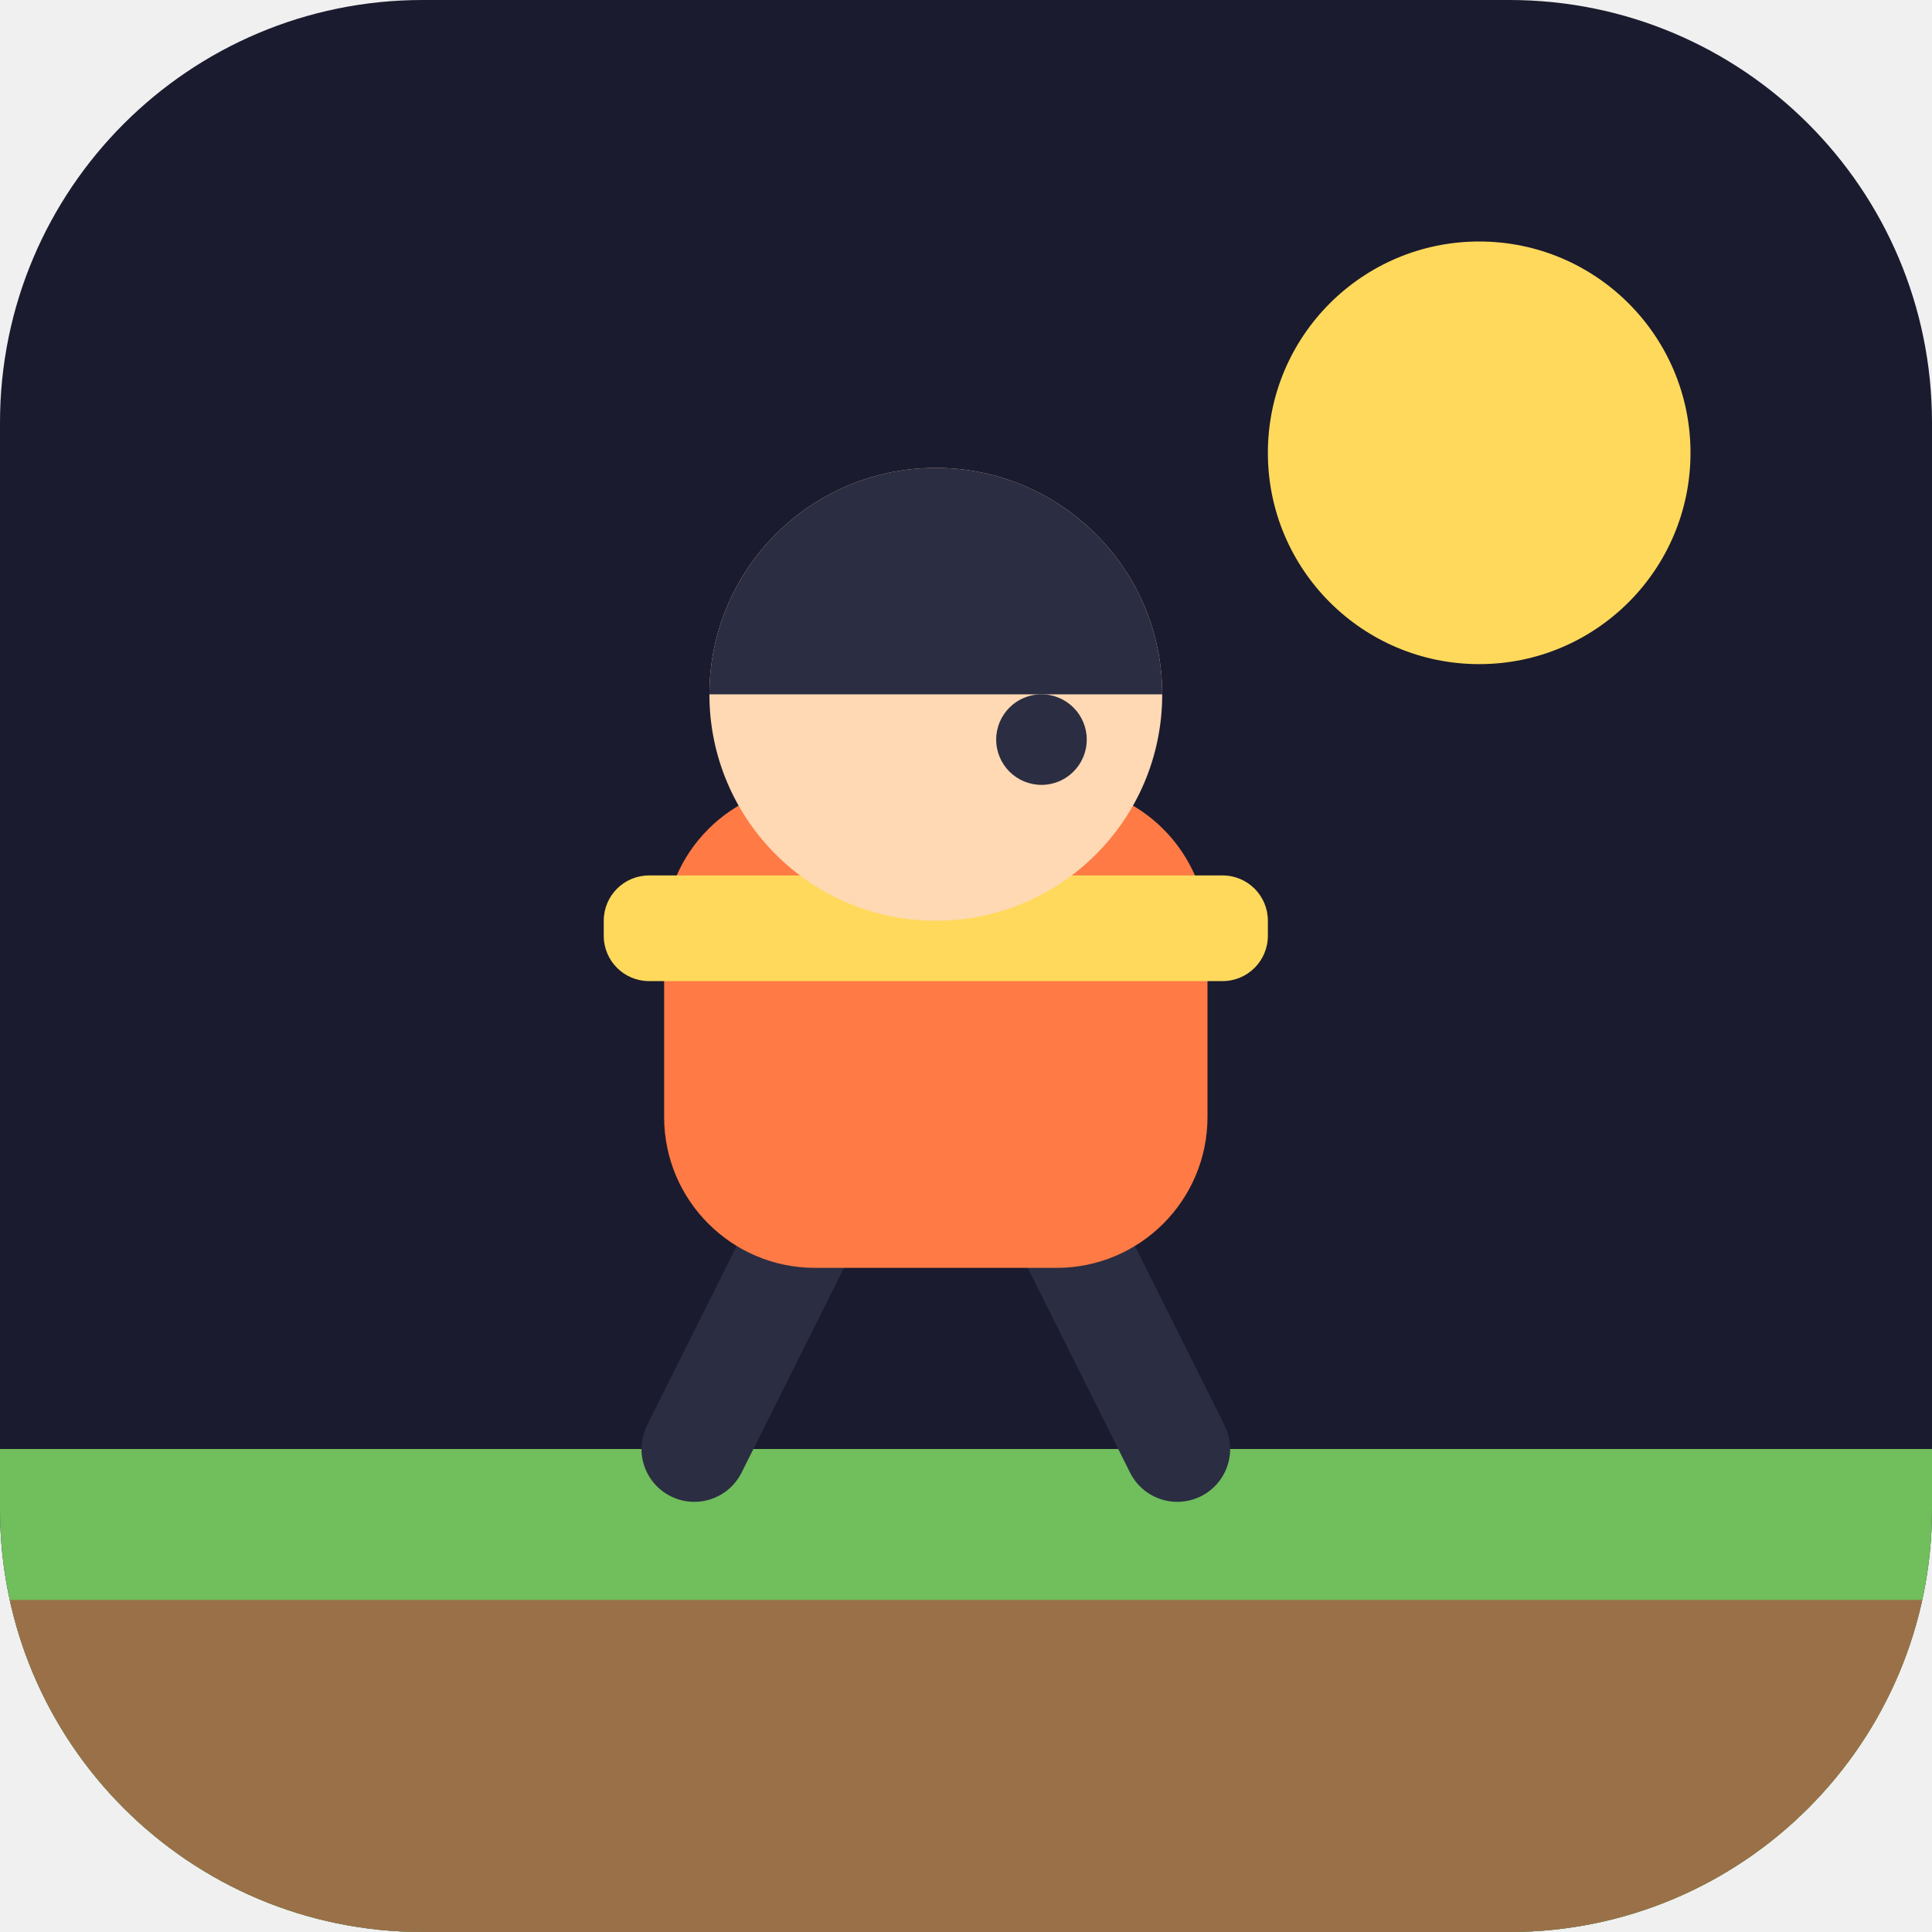
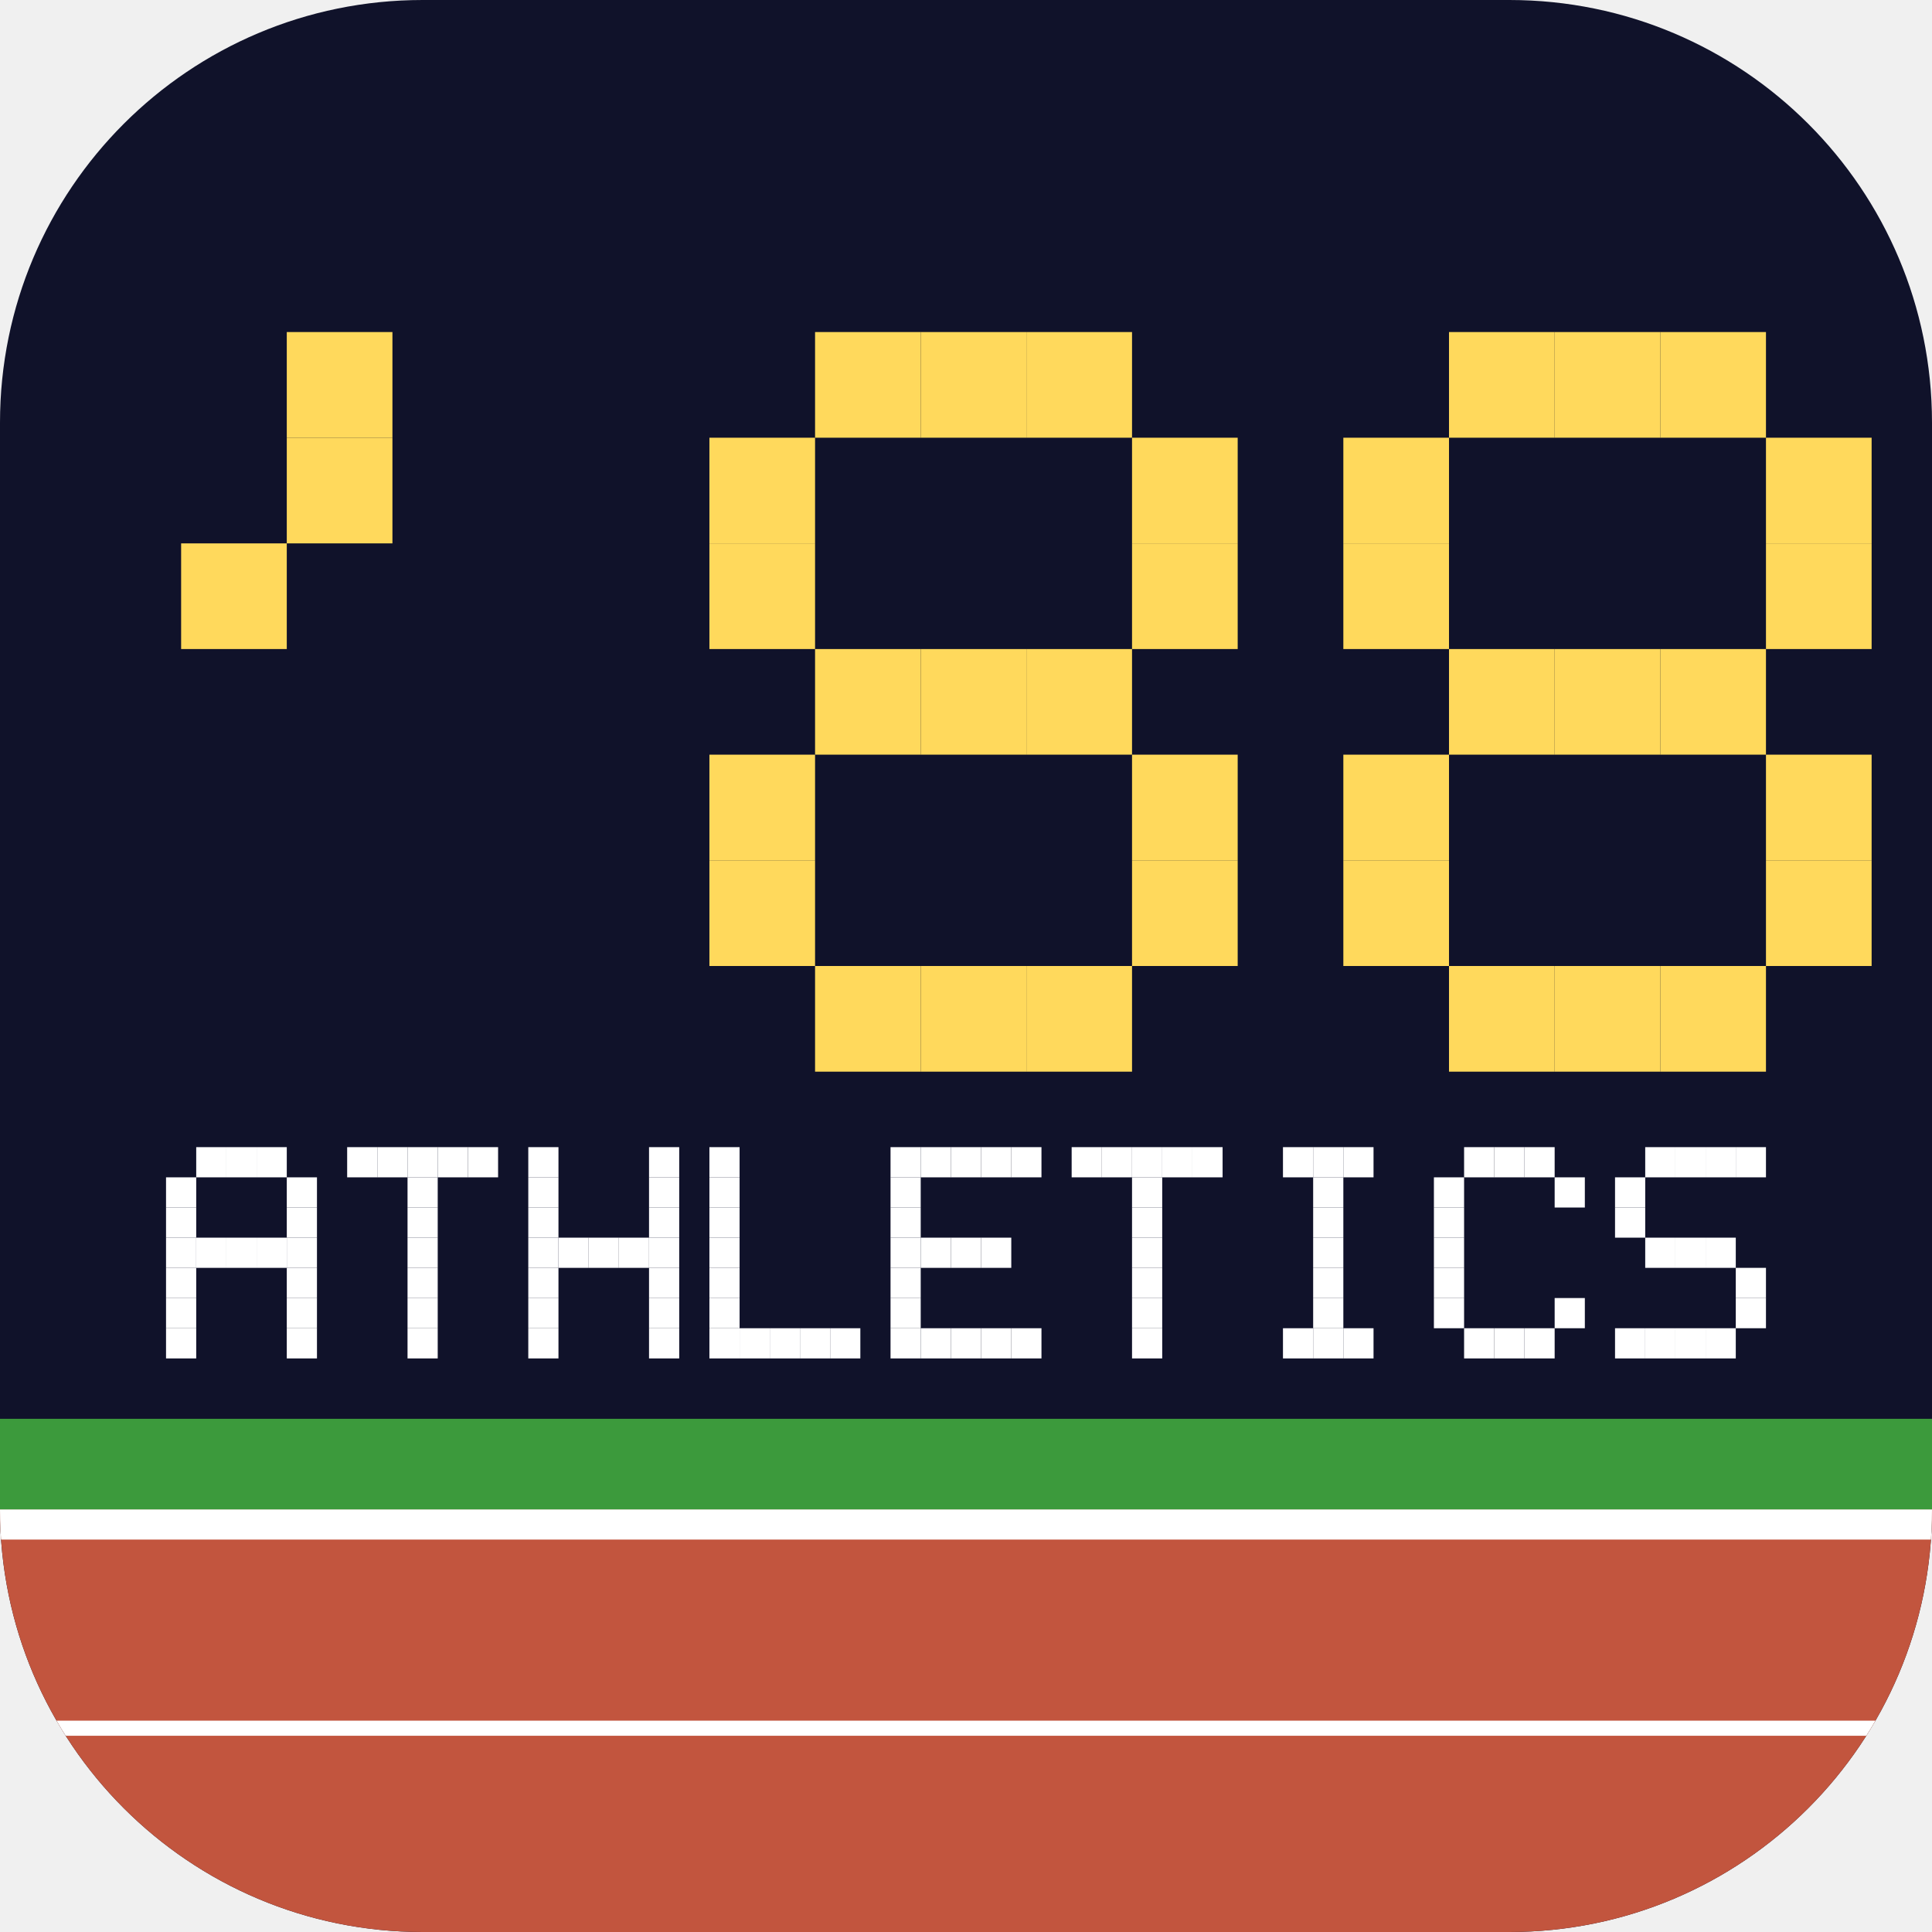
<svg xmlns="http://www.w3.org/2000/svg" viewBox="0 0 128 128">
  <defs>
    <clipPath id="r">
      <rect width="128" height="128" rx="28" />
    </clipPath>
  </defs>
+   <rect width="128" height="128" rx="28" fill="#10122a" />
  <g clip-path="url(#r)">
-     <rect width="128" height="128" fill="#1a1b2e" />
-     <rect x="0" y="96" width="128" height="32" fill="#70be5c" />
-     <rect x="0" y="106" width="128" height="22" fill="#9a7048" />
-     <circle cx="98" cy="30" r="14" fill="#ffd95c" />
-     <g transform="translate(40 34)">
-       <path d="M14 46 L6 62 M30 46 L38 62" stroke="#2b2d42" stroke-width="7" stroke-linecap="round" />
-       <rect x="4" y="18" width="36" height="32" rx="10" fill="#ff7a45" />
-       <rect x="0" y="24" width="44" height="7" rx="3" fill="#ffd95c" />
-       <circle cx="22" cy="12" r="15" fill="#ffd9b3" />
-       <path d="M7 12 A15 15 0 0 1 37 12 Z" fill="#2b2d42" />
-       <circle cx="29" cy="15" r="3" fill="#2b2d42" />
-     </g>
+     <rect x="0" y="100" width="128" height="28" fill="#c2553e" />
+     <rect x="0" y="100" width="128" height="2" fill="#ffffff" />
+     <rect x="0" y="114" width="128" height="1" fill="#ffffff" />
+     <rect x="0" y="94" width="128" height="6" fill="#3c9a3c" />
+     <rect x="19" y="22" width="7" height="7" fill="#ffd95c" />
+     <rect x="19" y="29" width="7" height="7" fill="#ffd95c" />
+     <rect x="12" y="36" width="7" height="7" fill="#ffd95c" />
+     <rect x="54" y="22" width="7" height="7" fill="#ffd95c" />
+     <rect x="61" y="22" width="7" height="7" fill="#ffd95c" />
+     <rect x="68" y="22" width="7" height="7" fill="#ffd95c" />
+     <rect x="47" y="29" width="7" height="7" fill="#ffd95c" />
+     <rect x="75" y="29" width="7" height="7" fill="#ffd95c" />
+     <rect x="47" y="36" width="7" height="7" fill="#ffd95c" />
+     <rect x="75" y="36" width="7" height="7" fill="#ffd95c" />
+     <rect x="54" y="43" width="7" height="7" fill="#ffd95c" />
+     <rect x="61" y="43" width="7" height="7" fill="#ffd95c" />
+     <rect x="68" y="43" width="7" height="7" fill="#ffd95c" />
+     <rect x="47" y="50" width="7" height="7" fill="#ffd95c" />
+     <rect x="75" y="50" width="7" height="7" fill="#ffd95c" />
+     <rect x="47" y="57" width="7" height="7" fill="#ffd95c" />
+     <rect x="75" y="57" width="7" height="7" fill="#ffd95c" />
+     <rect x="54" y="64" width="7" height="7" fill="#ffd95c" />
+     <rect x="61" y="64" width="7" height="7" fill="#ffd95c" />
+     <rect x="68" y="64" width="7" height="7" fill="#ffd95c" />
+     <rect x="96" y="22" width="7" height="7" fill="#ffd95c" />
+     <rect x="103" y="22" width="7" height="7" fill="#ffd95c" />
+     <rect x="110" y="22" width="7" height="7" fill="#ffd95c" />
+     <rect x="89" y="29" width="7" height="7" fill="#ffd95c" />
+     <rect x="117" y="29" width="7" height="7" fill="#ffd95c" />
+     <rect x="89" y="36" width="7" height="7" fill="#ffd95c" />
+     <rect x="117" y="36" width="7" height="7" fill="#ffd95c" />
+     <rect x="96" y="43" width="7" height="7" fill="#ffd95c" />
+     <rect x="103" y="43" width="7" height="7" fill="#ffd95c" />
+     <rect x="110" y="43" width="7" height="7" fill="#ffd95c" />
+     <rect x="89" y="50" width="7" height="7" fill="#ffd95c" />
+     <rect x="117" y="50" width="7" height="7" fill="#ffd95c" />
+     <rect x="89" y="57" width="7" height="7" fill="#ffd95c" />
+     <rect x="117" y="57" width="7" height="7" fill="#ffd95c" />
+     <rect x="96" y="64" width="7" height="7" fill="#ffd95c" />
+     <rect x="103" y="64" width="7" height="7" fill="#ffd95c" />
+     <rect x="110" y="64" width="7" height="7" fill="#ffd95c" />
+     <rect x="13" y="76" width="2" height="2" fill="#ffffff" />
+     <rect x="15" y="76" width="2" height="2" fill="#ffffff" />
+     <rect x="17" y="76" width="2" height="2" fill="#ffffff" />
+     <rect x="11" y="78" width="2" height="2" fill="#ffffff" />
+     <rect x="19" y="78" width="2" height="2" fill="#ffffff" />
+     <rect x="11" y="80" width="2" height="2" fill="#ffffff" />
+     <rect x="19" y="80" width="2" height="2" fill="#ffffff" />
+     <rect x="11" y="82" width="2" height="2" fill="#ffffff" />
+     <rect x="13" y="82" width="2" height="2" fill="#ffffff" />
+     <rect x="15" y="82" width="2" height="2" fill="#ffffff" />
+     <rect x="17" y="82" width="2" height="2" fill="#ffffff" />
+     <rect x="19" y="82" width="2" height="2" fill="#ffffff" />
+     <rect x="11" y="84" width="2" height="2" fill="#ffffff" />
+     <rect x="19" y="84" width="2" height="2" fill="#ffffff" />
+     <rect x="11" y="86" width="2" height="2" fill="#ffffff" />
+     <rect x="19" y="86" width="2" height="2" fill="#ffffff" />
+     <rect x="11" y="88" width="2" height="2" fill="#ffffff" />
+     <rect x="19" y="88" width="2" height="2" fill="#ffffff" />
+     <rect x="23" y="76" width="2" height="2" fill="#ffffff" />
+     <rect x="25" y="76" width="2" height="2" fill="#ffffff" />
+     <rect x="27" y="76" width="2" height="2" fill="#ffffff" />
+     <rect x="29" y="76" width="2" height="2" fill="#ffffff" />
+     <rect x="31" y="76" width="2" height="2" fill="#ffffff" />
+     <rect x="27" y="78" width="2" height="2" fill="#ffffff" />
+     <rect x="27" y="80" width="2" height="2" fill="#ffffff" />
+     <rect x="27" y="82" width="2" height="2" fill="#ffffff" />
+     <rect x="27" y="84" width="2" height="2" fill="#ffffff" />
+     <rect x="27" y="86" width="2" height="2" fill="#ffffff" />
+     <rect x="27" y="88" width="2" height="2" fill="#ffffff" />
+     <rect x="35" y="76" width="2" height="2" fill="#ffffff" />
+     <rect x="43" y="76" width="2" height="2" fill="#ffffff" />
+     <rect x="35" y="78" width="2" height="2" fill="#ffffff" />
+     <rect x="43" y="78" width="2" height="2" fill="#ffffff" />
+     <rect x="35" y="80" width="2" height="2" fill="#ffffff" />
+     <rect x="43" y="80" width="2" height="2" fill="#ffffff" />
+     <rect x="35" y="82" width="2" height="2" fill="#ffffff" />
+     <rect x="37" y="82" width="2" height="2" fill="#ffffff" />
+     <rect x="39" y="82" width="2" height="2" fill="#ffffff" />
+     <rect x="41" y="82" width="2" height="2" fill="#ffffff" />
+     <rect x="43" y="82" width="2" height="2" fill="#ffffff" />
+     <rect x="35" y="84" width="2" height="2" fill="#ffffff" />
+     <rect x="43" y="84" width="2" height="2" fill="#ffffff" />
+     <rect x="35" y="86" width="2" height="2" fill="#ffffff" />
+     <rect x="43" y="86" width="2" height="2" fill="#ffffff" />
+     <rect x="35" y="88" width="2" height="2" fill="#ffffff" />
+     <rect x="43" y="88" width="2" height="2" fill="#ffffff" />
+     <rect x="47" y="76" width="2" height="2" fill="#ffffff" />
+     <rect x="47" y="78" width="2" height="2" fill="#ffffff" />
+     <rect x="47" y="80" width="2" height="2" fill="#ffffff" />
+     <rect x="47" y="82" width="2" height="2" fill="#ffffff" />
+     <rect x="47" y="84" width="2" height="2" fill="#ffffff" />
+     <rect x="47" y="86" width="2" height="2" fill="#ffffff" />
+     <rect x="47" y="88" width="2" height="2" fill="#ffffff" />
+     <rect x="49" y="88" width="2" height="2" fill="#ffffff" />
+     <rect x="51" y="88" width="2" height="2" fill="#ffffff" />
+     <rect x="53" y="88" width="2" height="2" fill="#ffffff" />
+     <rect x="55" y="88" width="2" height="2" fill="#ffffff" />
+     <rect x="59" y="76" width="2" height="2" fill="#ffffff" />
+     <rect x="61" y="76" width="2" height="2" fill="#ffffff" />
+     <rect x="63" y="76" width="2" height="2" fill="#ffffff" />
+     <rect x="65" y="76" width="2" height="2" fill="#ffffff" />
+     <rect x="67" y="76" width="2" height="2" fill="#ffffff" />
+     <rect x="59" y="78" width="2" height="2" fill="#ffffff" />
+     <rect x="59" y="80" width="2" height="2" fill="#ffffff" />
+     <rect x="59" y="82" width="2" height="2" fill="#ffffff" />
+     <rect x="61" y="82" width="2" height="2" fill="#ffffff" />
+     <rect x="63" y="82" width="2" height="2" fill="#ffffff" />
+     <rect x="65" y="82" width="2" height="2" fill="#ffffff" />
+     <rect x="59" y="84" width="2" height="2" fill="#ffffff" />
+     <rect x="59" y="86" width="2" height="2" fill="#ffffff" />
+     <rect x="59" y="88" width="2" height="2" fill="#ffffff" />
+     <rect x="61" y="88" width="2" height="2" fill="#ffffff" />
+     <rect x="63" y="88" width="2" height="2" fill="#ffffff" />
+     <rect x="65" y="88" width="2" height="2" fill="#ffffff" />
+     <rect x="67" y="88" width="2" height="2" fill="#ffffff" />
+     <rect x="71" y="76" width="2" height="2" fill="#ffffff" />
+     <rect x="73" y="76" width="2" height="2" fill="#ffffff" />
+     <rect x="75" y="76" width="2" height="2" fill="#ffffff" />
+     <rect x="77" y="76" width="2" height="2" fill="#ffffff" />
+     <rect x="79" y="76" width="2" height="2" fill="#ffffff" />
+     <rect x="75" y="78" width="2" height="2" fill="#ffffff" />
+     <rect x="75" y="80" width="2" height="2" fill="#ffffff" />
+     <rect x="75" y="82" width="2" height="2" fill="#ffffff" />
+     <rect x="75" y="84" width="2" height="2" fill="#ffffff" />
+     <rect x="75" y="86" width="2" height="2" fill="#ffffff" />
+     <rect x="75" y="88" width="2" height="2" fill="#ffffff" />
+     <rect x="85" y="76" width="2" height="2" fill="#ffffff" />
+     <rect x="87" y="76" width="2" height="2" fill="#ffffff" />
+     <rect x="89" y="76" width="2" height="2" fill="#ffffff" />
+     <rect x="87" y="78" width="2" height="2" fill="#ffffff" />
+     <rect x="87" y="80" width="2" height="2" fill="#ffffff" />
+     <rect x="87" y="82" width="2" height="2" fill="#ffffff" />
+     <rect x="87" y="84" width="2" height="2" fill="#ffffff" />
+     <rect x="87" y="86" width="2" height="2" fill="#ffffff" />
+     <rect x="85" y="88" width="2" height="2" fill="#ffffff" />
+     <rect x="87" y="88" width="2" height="2" fill="#ffffff" />
+     <rect x="89" y="88" width="2" height="2" fill="#ffffff" />
+     <rect x="97" y="76" width="2" height="2" fill="#ffffff" />
+     <rect x="99" y="76" width="2" height="2" fill="#ffffff" />
+     <rect x="101" y="76" width="2" height="2" fill="#ffffff" />
+     <rect x="95" y="78" width="2" height="2" fill="#ffffff" />
+     <rect x="103" y="78" width="2" height="2" fill="#ffffff" />
+     <rect x="95" y="80" width="2" height="2" fill="#ffffff" />
+     <rect x="95" y="82" width="2" height="2" fill="#ffffff" />
+     <rect x="95" y="84" width="2" height="2" fill="#ffffff" />
+     <rect x="95" y="86" width="2" height="2" fill="#ffffff" />
+     <rect x="103" y="86" width="2" height="2" fill="#ffffff" />
+     <rect x="97" y="88" width="2" height="2" fill="#ffffff" />
+     <rect x="99" y="88" width="2" height="2" fill="#ffffff" />
+     <rect x="101" y="88" width="2" height="2" fill="#ffffff" />
+     <rect x="109" y="76" width="2" height="2" fill="#ffffff" />
+     <rect x="111" y="76" width="2" height="2" fill="#ffffff" />
+     <rect x="113" y="76" width="2" height="2" fill="#ffffff" />
+     <rect x="115" y="76" width="2" height="2" fill="#ffffff" />
+     <rect x="107" y="78" width="2" height="2" fill="#ffffff" />
+     <rect x="107" y="80" width="2" height="2" fill="#ffffff" />
+     <rect x="109" y="82" width="2" height="2" fill="#ffffff" />
+     <rect x="111" y="82" width="2" height="2" fill="#ffffff" />
+     <rect x="113" y="82" width="2" height="2" fill="#ffffff" />
+     <rect x="115" y="84" width="2" height="2" fill="#ffffff" />
+     <rect x="115" y="86" width="2" height="2" fill="#ffffff" />
+     <rect x="107" y="88" width="2" height="2" fill="#ffffff" />
+     <rect x="109" y="88" width="2" height="2" fill="#ffffff" />
+     <rect x="111" y="88" width="2" height="2" fill="#ffffff" />
+     <rect x="113" y="88" width="2" height="2" fill="#ffffff" />
  </g>
</svg>
